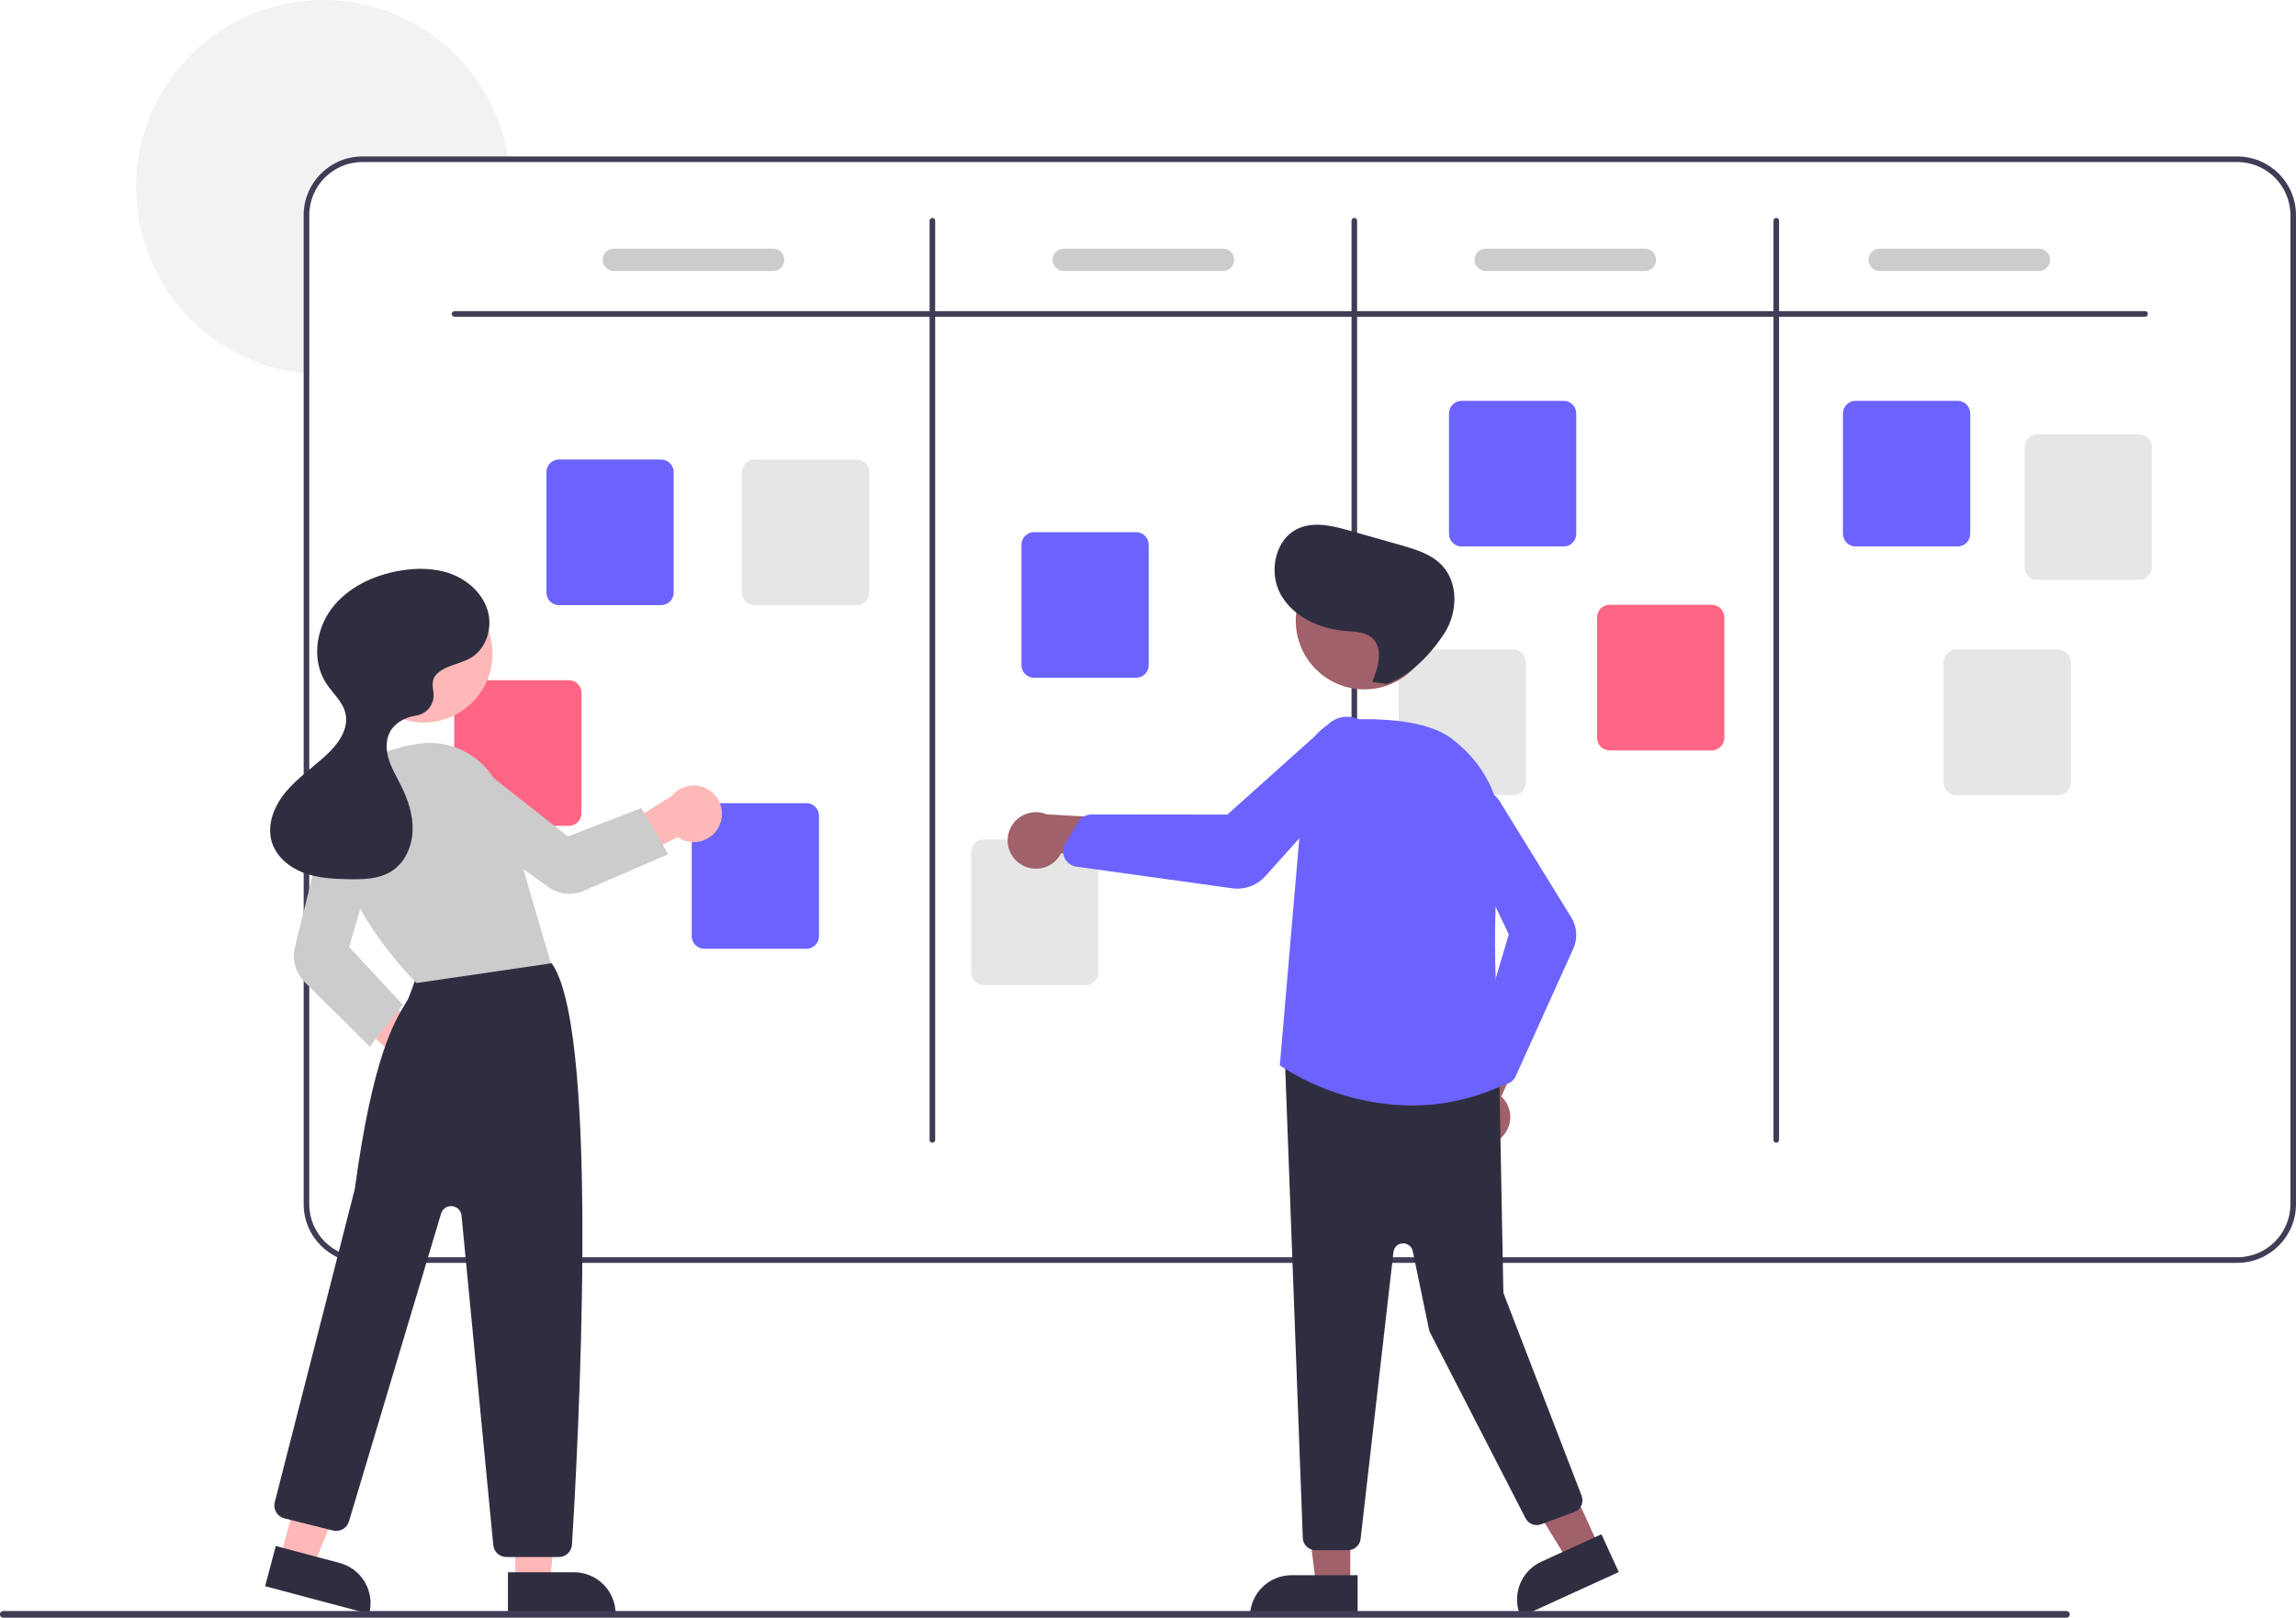
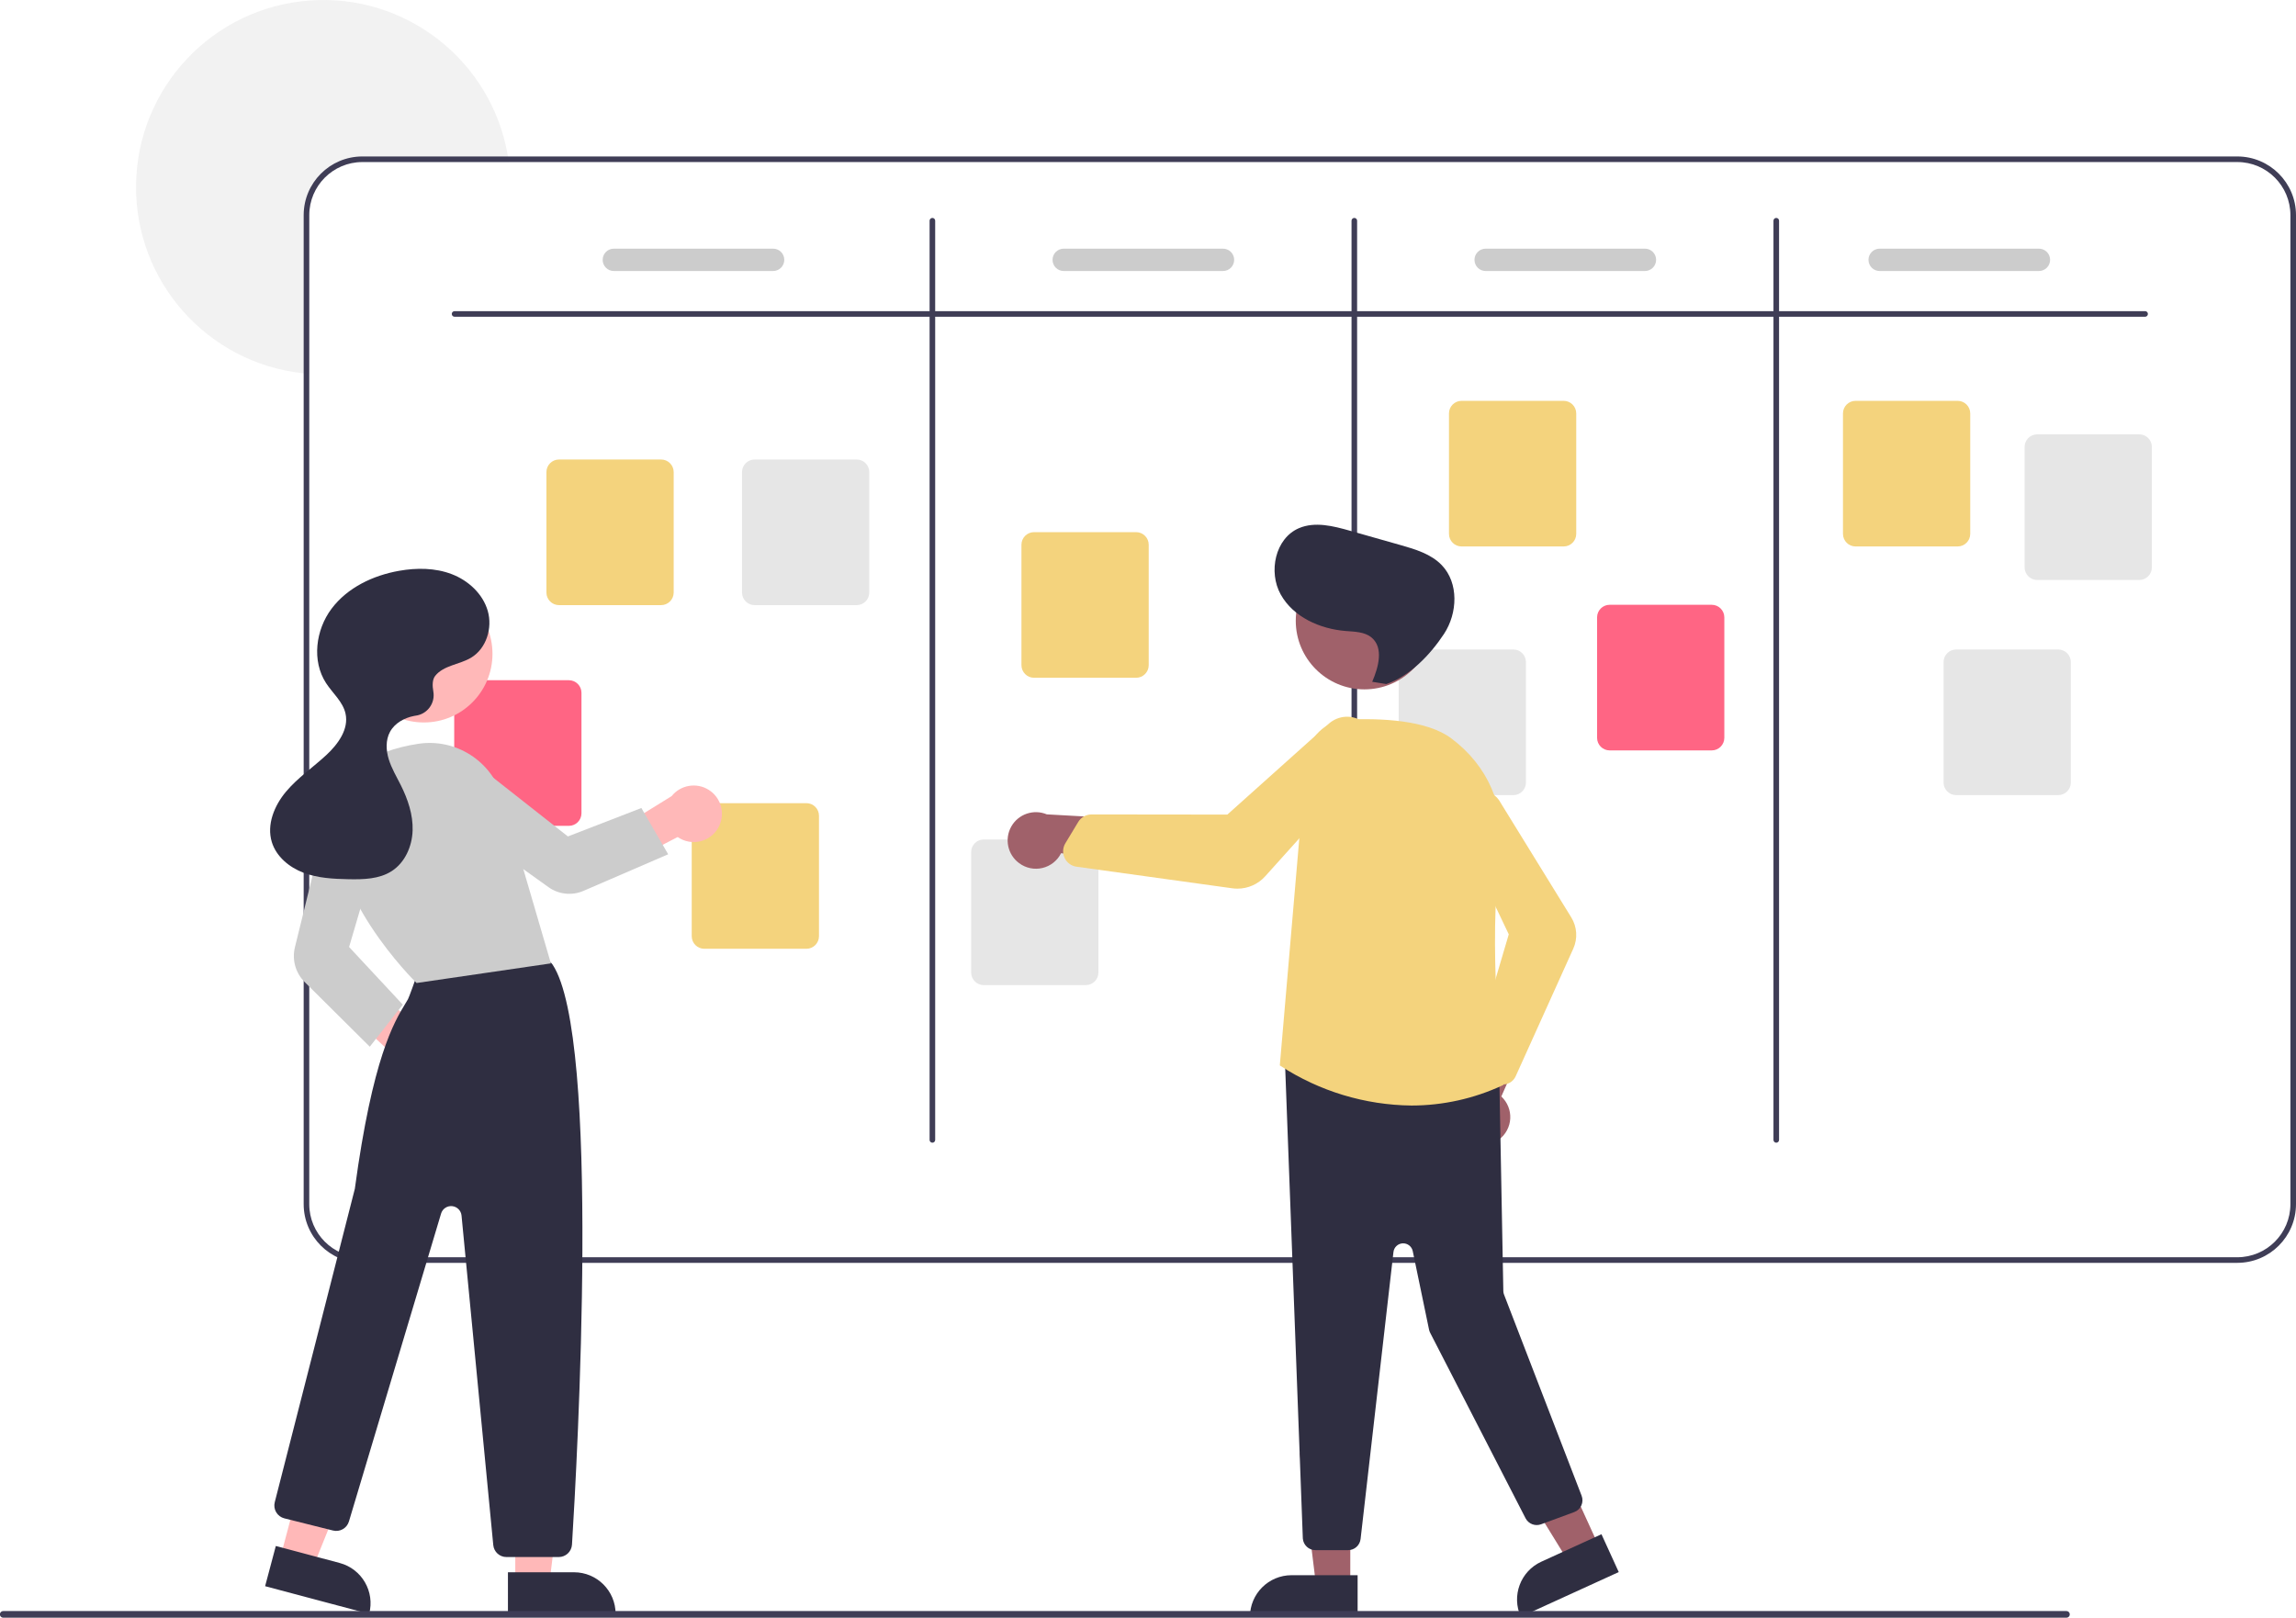
<svg xmlns="http://www.w3.org/2000/svg" data-name="Layer 1" width="821.676" height="579.01" viewBox="0 0 821.676 579.01">
  <path d="M371.238,218.495h-52.4a19.017,19.017,0,0,0-19,19v56.81c-.67-.04-1.34-.1-2-.18a66.999,66.999,0,1,1,73.1-77.63C371.048,217.155,371.148,217.825,371.238,218.495Z" transform="translate(-189.1619 -160.4952)" fill="#f2f2f2" />
  <path d="M989.838,216.495h-671a21.023,21.023,0,0,0-21,21v354a21.023,21.023,0,0,0,21,21h671a21.023,21.023,0,0,0,21-21v-354A21.023,21.023,0,0,0,989.838,216.495Zm19,375a19.017,19.017,0,0,1-19,19h-671a19.017,19.017,0,0,1-19-19v-354a19.017,19.017,0,0,1,19-19h671a19.017,19.017,0,0,1,19,19Z" transform="translate(-189.1619 -160.4952)" fill="#3f3d56" />
  <path d="M956.838,273.865h-605a1,1,0,0,1,0-2h605a1,1,0,0,1,0,2Z" transform="translate(-189.1619 -160.4952)" fill="#3f3d56" />
  <path d="M522.838,569.495a1,1,0,0,1-1-1v-329a1,1,0,1,1,2,0v329A1,1,0,0,1,522.838,569.495Z" transform="translate(-189.1619 -160.4952)" fill="#3f3d56" />
  <path d="M673.838,569.495a1,1,0,0,1-1-1v-329a1,1,0,1,1,2,0v329A1,1,0,0,1,673.838,569.495Z" transform="translate(-189.1619 -160.4952)" fill="#3f3d56" />
  <path d="M824.838,569.495a1,1,0,0,1-1-1v-329a1,1,0,1,1,2,0v329A1,1,0,0,1,824.838,569.495Z" transform="translate(-189.1619 -160.4952)" fill="#3f3d56" />
-   <path d="M425.754,377.083h-36.54a4.505,4.505,0,0,1-4.5-4.5V329.463a4.505,4.505,0,0,1,4.5-4.5h36.54a4.505,4.505,0,0,1,4.5,4.5v43.12A4.505,4.505,0,0,1,425.754,377.083Z" transform="translate(-189.1619 -160.4952)" fill="#6c63ff" />
-   <path d="M477.754,500.083h-36.54a4.505,4.505,0,0,1-4.5-4.5V452.463a4.505,4.505,0,0,1,4.5-4.5h36.54a4.505,4.505,0,0,1,4.5,4.5v43.12A4.505,4.505,0,0,1,477.754,500.083Z" transform="translate(-189.1619 -160.4952)" fill="#6c63ff" />
-   <path d="M595.754,403.083h-36.54a4.505,4.505,0,0,1-4.5-4.5V355.463a4.505,4.505,0,0,1,4.5-4.5h36.54a4.505,4.505,0,0,1,4.5,4.5v43.12A4.505,4.505,0,0,1,595.754,403.083Z" transform="translate(-189.1619 -160.4952)" fill="#6c63ff" />
-   <path d="M748.754,356.083h-36.54a4.505,4.505,0,0,1-4.5-4.5V308.463a4.505,4.505,0,0,1,4.5-4.5h36.54a4.505,4.505,0,0,1,4.5,4.5v43.12A4.505,4.505,0,0,1,748.754,356.083Z" transform="translate(-189.1619 -160.4952)" fill="#6c63ff" />
-   <path d="M889.754,356.083h-36.54a4.505,4.505,0,0,1-4.5-4.5V308.463a4.505,4.505,0,0,1,4.5-4.5h36.54a4.505,4.505,0,0,1,4.5,4.5v43.12A4.505,4.505,0,0,1,889.754,356.083Z" transform="translate(-189.1619 -160.4952)" fill="#6c63ff" />
+   <path d="M425.754,377.083h-36.54a4.505,4.505,0,0,1-4.5-4.5V329.463a4.505,4.505,0,0,1,4.5-4.5h36.54a4.505,4.505,0,0,1,4.5,4.5v43.12A4.505,4.505,0,0,1,425.754,377.083Z" transform="translate(-189.1619 -160.4952)" fill="#f4d37d" />
+   <path d="M477.754,500.083h-36.54a4.505,4.505,0,0,1-4.5-4.5V452.463a4.505,4.505,0,0,1,4.5-4.5h36.54a4.505,4.505,0,0,1,4.5,4.5v43.12A4.505,4.505,0,0,1,477.754,500.083Z" transform="translate(-189.1619 -160.4952)" fill="#f4d37d" />
+   <path d="M595.754,403.083h-36.54a4.505,4.505,0,0,1-4.5-4.5V355.463a4.505,4.505,0,0,1,4.5-4.5h36.54a4.505,4.505,0,0,1,4.5,4.5v43.12A4.505,4.505,0,0,1,595.754,403.083Z" transform="translate(-189.1619 -160.4952)" fill="#f4d37d" />
+   <path d="M748.754,356.083h-36.54a4.505,4.505,0,0,1-4.5-4.5V308.463a4.505,4.505,0,0,1,4.5-4.5h36.54a4.505,4.505,0,0,1,4.5,4.5v43.12A4.505,4.505,0,0,1,748.754,356.083Z" transform="translate(-189.1619 -160.4952)" fill="#f4d37d" />
+   <path d="M889.754,356.083h-36.54a4.505,4.505,0,0,1-4.5-4.5V308.463a4.505,4.505,0,0,1,4.5-4.5h36.54a4.505,4.505,0,0,1,4.5,4.5v43.12A4.505,4.505,0,0,1,889.754,356.083Z" transform="translate(-189.1619 -160.4952)" fill="#f4d37d" />
  <path d="M954.754,368.083h-36.54a4.505,4.505,0,0,1-4.5-4.5V320.463a4.505,4.505,0,0,1,4.5-4.5h36.54a4.505,4.505,0,0,1,4.5,4.5v43.12A4.505,4.505,0,0,1,954.754,368.083Z" transform="translate(-189.1619 -160.4952)" fill="#e6e6e6" />
  <path d="M925.754,445.083h-36.54a4.505,4.505,0,0,1-4.5-4.5V397.463a4.505,4.505,0,0,1,4.5-4.5h36.54a4.505,4.505,0,0,1,4.5,4.5v43.12A4.505,4.505,0,0,1,925.754,445.083Z" transform="translate(-189.1619 -160.4952)" fill="#e6e6e6" />
  <path d="M801.754,429.083h-36.54a4.505,4.505,0,0,1-4.5-4.5V381.463a4.505,4.505,0,0,1,4.5-4.5h36.54a4.505,4.505,0,0,1,4.5,4.5v43.12A4.505,4.505,0,0,1,801.754,429.083Z" transform="translate(-189.1619 -160.4952)" fill="#ff6584" />
  <path d="M730.754,445.083h-36.54a4.505,4.505,0,0,1-4.5-4.5V397.463a4.505,4.505,0,0,1,4.5-4.5h36.54a4.505,4.505,0,0,1,4.5,4.5v43.12A4.505,4.505,0,0,1,730.754,445.083Z" transform="translate(-189.1619 -160.4952)" fill="#e6e6e6" />
  <path d="M577.754,513.083h-36.54a4.505,4.505,0,0,1-4.5-4.5V465.463a4.505,4.505,0,0,1,4.5-4.5h36.54a4.505,4.505,0,0,1,4.5,4.5v43.12A4.505,4.505,0,0,1,577.754,513.083Z" transform="translate(-189.1619 -160.4952)" fill="#e6e6e6" />
  <path d="M392.754,456.083h-36.54a4.505,4.505,0,0,1-4.5-4.5V408.463a4.505,4.505,0,0,1,4.5-4.5h36.54a4.505,4.505,0,0,1,4.5,4.5v43.12A4.505,4.505,0,0,1,392.754,456.083Z" transform="translate(-189.1619 -160.4952)" fill="#ff6584" />
  <path d="M495.754,377.083h-36.54a4.505,4.505,0,0,1-4.5-4.5V329.463a4.505,4.505,0,0,1,4.5-4.5h36.54a4.505,4.505,0,0,1,4.5,4.5v43.12A4.505,4.505,0,0,1,495.754,377.083Z" transform="translate(-189.1619 -160.4952)" fill="#e6e6e6" />
  <path d="M465.838,257.495h-57a4,4,0,0,1,0-8h57a4,4,0,0,1,0,8Z" transform="translate(-189.1619 -160.4952)" fill="#ccc" />
  <path d="M626.838,257.495h-57a4,4,0,0,1,0-8h57a4,4,0,0,1,0,8Z" transform="translate(-189.1619 -160.4952)" fill="#ccc" />
  <path d="M777.838,257.495h-57a4,4,0,0,1,0-8h57a4,4,0,0,1,0,8Z" transform="translate(-189.1619 -160.4952)" fill="#ccc" />
  <path d="M918.838,257.495h-57a4,4,0,0,1,0-8h57a4,4,0,0,1,0,8Z" transform="translate(-189.1619 -160.4952)" fill="#ccc" />
  <path d="M338.171,550.387A10.056,10.056,0,0,1,329.471,537.656L303.838,513.795l13.553-3.438,25.206,20.444a10.11,10.11,0,0,1-4.426,19.586Z" transform="translate(-189.1619 -160.4952)" fill="#ffb8b8" />
  <polygon points="184.404 566.253 196.664 566.253 202.496 518.965 184.402 518.965 184.404 566.253" fill="#ffb8b8" />
  <path d="M370.939,723.245h38.531a0,0,0,0,1,0,0v14.887a0,0,0,0,1,0,0H385.826a14.887,14.887,0,0,1-14.887-14.887v0A0,0,0,0,1,370.939,723.245Z" transform="translate(591.28 1300.863) rotate(179.9974)" fill="#2f2e41" />
  <polygon points="100.345 557.401 112.193 560.555 129.994 516.359 112.509 511.705 100.345 557.401" fill="#ffb8b8" />
  <path d="M285.307,718.541h38.531a0,0,0,0,1,0,0v14.887a0,0,0,0,1,0,0H300.194a14.887,14.887,0,0,1-14.887-14.887v0A0,0,0,0,1,285.307,718.541Z" transform="matrix(-0.96635, -0.25722, 0.25722, -0.96635, 222.9961, 1345.388)" fill="#2f2e41" />
  <path d="M389.123,717.795H370.416a4.73,4.73,0,0,1-4.726-4.293L354.333,595.57a3.748,3.748,0,0,0-7.321-.715L314.039,705.055a4.742,4.742,0,0,1-5.7,3.246l-17.403-4.352a4.747,4.747,0,0,1-3.447-5.787c.284-1.11,28.411-111.028,28.656-112.158,6.373-46.968,13.997-59.554,18.093-66.314.339-.56.651-1.074.931-1.561.351-.608,2.512-6.645,3.884-10.564a4.79,4.79,0,0,1,2.435-2.978c17.211-8.802,37.347-2.709,43.109-.632a4.682,4.682,0,0,1,2.338,1.815c17.285,26.071,8.802,177.491,6.926,207.581A4.751,4.751,0,0,1,389.123,717.795Z" transform="translate(-189.1619 -160.4952)" fill="#2f2e41" />
  <circle cx="151.684" cy="234.024" r="24.561" fill="#ffb8b8" />
  <path d="M338.244,512.333l-.177-.171c-.331-.32-33.056-32.38-28.821-62.024,1.811-12.68,12.07-20.781,29.668-23.431a27.135,27.135,0,0,1,30,19.121l17.4,59.484Z" transform="translate(-189.1619 -160.4952)" fill="#ccc" />
  <path d="M321.495,535.136l-23.318-23.171a13.137,13.137,0,0,1-3.48-12.392l11.289-45.919A10.354,10.354,0,0,1,319.165,446.254a10.411,10.411,0,0,1,6.809,12.794L314.09,499.444l19.218,20.637Z" transform="translate(-189.1619 -160.4952)" fill="#ccc" />
  <path d="M446.566,456.058a10.056,10.056,0,0,1-14.884,4.029L400.553,476.221l1.376-13.706,27.597-17.079a10.11,10.11,0,0,1,17.04,10.621Z" transform="translate(-189.1619 -160.4952)" fill="#ffb8b8" />
  <path d="M428.283,466.26l-30.346,13.114a12.809,12.809,0,0,1-12.477-1.338l-38.589-27.649A10.355,10.355,0,0,1,344.897,435.4a10.41,10.41,0,0,1,14.409-1.568l33.088,26.042,26.3-10.175Z" transform="translate(-189.1619 -160.4952)" fill="#ccc" />
  <path d="M344.918,402.39c3.03-3.796,8.691-4.001,12.853-6.505,5.452-3.28,7.706-10.611,5.949-16.726s-6.938-10.881-12.878-13.16-12.549-2.307-18.816-1.206c-9.33,1.64-18.516,5.995-24.207,13.569s-7.139,18.666-1.981,26.612c2.37,3.652,6.029,6.667,6.975,10.917,1.242,5.58-2.671,10.961-6.864,14.846-4.777,4.426-10.257,8.133-14.442,13.123s-6.976,11.806-5.066,18.032c1.6,5.216,6.256,9.059,11.361,10.984s10.666,2.203,16.121,2.309c5.297.104,10.924-.025,15.386-2.881,4.777-3.058,7.328-8.858,7.516-14.527s-1.706-11.223-4.245-16.294c-1.513-3.023-3.273-5.953-4.278-9.18s-1.18-6.89.431-9.863c1.693-3.125,5.117-5.009,8.604-5.694.181-.036.373-.067.573-.096a7.398,7.398,0,0,0,6.333-8.628C343.847,405.808,343.881,403.689,344.918,402.39Z" transform="translate(-189.1619 -160.4952)" fill="#2f2e41" />
  <polygon points="483.229 567.3 470.969 567.3 465.137 520.012 483.231 520.013 483.229 567.3" fill="#a0616a" />
  <path d="M462.212,563.797h23.644a0,0,0,0,1,0,0v14.887a0,0,0,0,1,0,0H447.325a0,0,0,0,1,0,0v0A14.887,14.887,0,0,1,462.212,563.797Z" fill="#2f2e41" />
  <polygon points="572.184 553.413 561.033 558.506 536.079 517.917 552.538 510.399 572.184 553.413" fill="#a0616a" />
  <path d="M743.47,716.962h23.644a0,0,0,0,1,0,0v14.887a0,0,0,0,1,0,0H728.583a0,0,0,0,1,0,0v0A14.887,14.887,0,0,1,743.47,716.962Z" transform="translate(-422.5278 215.6884) rotate(-24.54855)" fill="#2f2e41" />
  <path d="M725.643,568.352a10.056,10.056,0,0,0,.801-15.399l14.412-32.7-18.309,3.103-10.879,30.577a10.11,10.11,0,0,0,13.975,14.419Z" transform="translate(-189.1619 -160.4952)" fill="#a0616a" />
  <path d="M671.609,715.327H659.897a4.517,4.517,0,0,1-4.488-4.174l-6.387-170.559a4.5,4.5,0,0,1,4.925-4.805l67.735,7.193a4.501,4.501,0,0,1,4.062,4.394l1.419,75.235a3.492,3.492,0,0,0,.234,1.193l27.785,72.053a4.499,4.499,0,0,1-2.643,5.841l-11.868,4.373a4.501,4.501,0,0,1-5.557-2.164l-34.133-66.369a4.475,4.475,0,0,1-.404-1.143l-5.831-28.094a3.5,3.5,0,0,0-6.904.312L676.08,711.338A4.499,4.499,0,0,1,671.609,715.327Z" transform="translate(-189.1619 -160.4952)" fill="#2f2e41" />
  <circle cx="488.279" cy="222.178" r="24.561" fill="#a0616a" />
-   <path d="M694.285,556.19a87.664,87.664,0,0,1-46.873-14.198l-.239-.165.025-.29,9.395-109.416a15.421,15.421,0,0,1,14.599-14.062c12.176-.56,28.531.146,37.286,6.667,13.231,9.854,19.608,24.694,17.496,40.712-4.38,33.219.582,78.029,1.162,83.029l.042.36-.33.151A77.266,77.266,0,0,1,694.285,556.19Z" transform="translate(-189.1619 -160.4952)" fill="#6c63ff" />
-   <path d="M727.022,548.653a5.007,5.007,0,0,1-3.681-1.622l-5.373-5.861a5.026,5.026,0,0,1-1.109-4.795l12.251-41.464-18.64-39.144a8.832,8.832,0,0,1-.604-5.879,8.809,8.809,0,0,1,16.313-2.084l25.295,41.042a11.951,11.951,0,0,1,.72,11.198l-20.61,45.665a4.988,4.988,0,0,1-3.766,2.88A5.054,5.054,0,0,1,727.022,548.653Z" transform="translate(-189.1619 -160.4952)" fill="#6c63ff" />
+   <path d="M694.285,556.19a87.664,87.664,0,0,1-46.873-14.198l-.239-.165.025-.29,9.395-109.416a15.421,15.421,0,0,1,14.599-14.062c12.176-.56,28.531.146,37.286,6.667,13.231,9.854,19.608,24.694,17.496,40.712-4.38,33.219.582,78.029,1.162,83.029l.042.36-.33.151A77.266,77.266,0,0,1,694.285,556.19Z" transform="translate(-189.1619 -160.4952)" fill="#f4d37d" />
+   <path d="M727.022,548.653a5.007,5.007,0,0,1-3.681-1.622l-5.373-5.861a5.026,5.026,0,0,1-1.109-4.795l12.251-41.464-18.64-39.144a8.832,8.832,0,0,1-.604-5.879,8.809,8.809,0,0,1,16.313-2.084l25.295,41.042a11.951,11.951,0,0,1,.72,11.198l-20.61,45.665a4.988,4.988,0,0,1-3.766,2.88A5.054,5.054,0,0,1,727.022,548.653Z" transform="translate(-189.1619 -160.4952)" fill="#f4d37d" />
  <path d="M553.9,469.448a10.056,10.056,0,0,0,14.999-3.578l35.438,4.596L596.192,453.778l-32.404-1.806a10.11,10.11,0,0,0-9.888,17.476Z" transform="translate(-189.1619 -160.4952)" fill="#a0616a" />
-   <path d="M632.011,478.562a13.425,13.425,0,0,1-1.845-.127l-55.751-7.732a5.541,5.541,0,0,1-4.251-3.111,5.657,5.657,0,0,1-.318-.829h-0a5.564,5.564,0,0,1,.575-4.432l4.614-7.649a5.584,5.584,0,0,1,4.756-2.686h.008l48.596.056,36.294-32.517a9.868,9.868,0,0,1,6.107-2.5,9.835,9.835,0,0,1,7.373,16.815L641.953,474.128A13.364,13.364,0,0,1,632.011,478.562Z" transform="translate(-189.1619 -160.4952)" fill="#6c63ff" />
+   <path d="M632.011,478.562a13.425,13.425,0,0,1-1.845-.127l-55.751-7.732a5.541,5.541,0,0,1-4.251-3.111,5.657,5.657,0,0,1-.318-.829h-0a5.564,5.564,0,0,1,.575-4.432l4.614-7.649a5.584,5.584,0,0,1,4.756-2.686h.008l48.596.056,36.294-32.517a9.868,9.868,0,0,1,6.107-2.5,9.835,9.835,0,0,1,7.373,16.815L641.953,474.128A13.364,13.364,0,0,1,632.011,478.562Z" transform="translate(-189.1619 -160.4952)" fill="#f4d37d" />
  <path d="M680.234,404.523c2.244-5.195,4.144-12.113-.161-15.785-2.497-2.13-6.094-2.135-9.365-2.4-9.217-.747-18.706-4.988-23.211-13.064s-1.989-20.084,6.51-23.728c5.729-2.456,12.297-.783,18.294.918l18.006,5.106c5.35,1.517,10.967,3.19,14.819,7.201,6.143,6.397,5.684,17.212.805,24.618s-12.226,15.131-20.638,17.943Z" transform="translate(-189.1619 -160.4952)" fill="#2f2e41" />
  <path d="M928.647,739.505h-738.294a1.191,1.191,0,1,1,0-2.381h738.294a1.191,1.191,0,1,1,0,2.381Z" transform="translate(-189.1619 -160.4952)" fill="#3f3d56" />
</svg>
